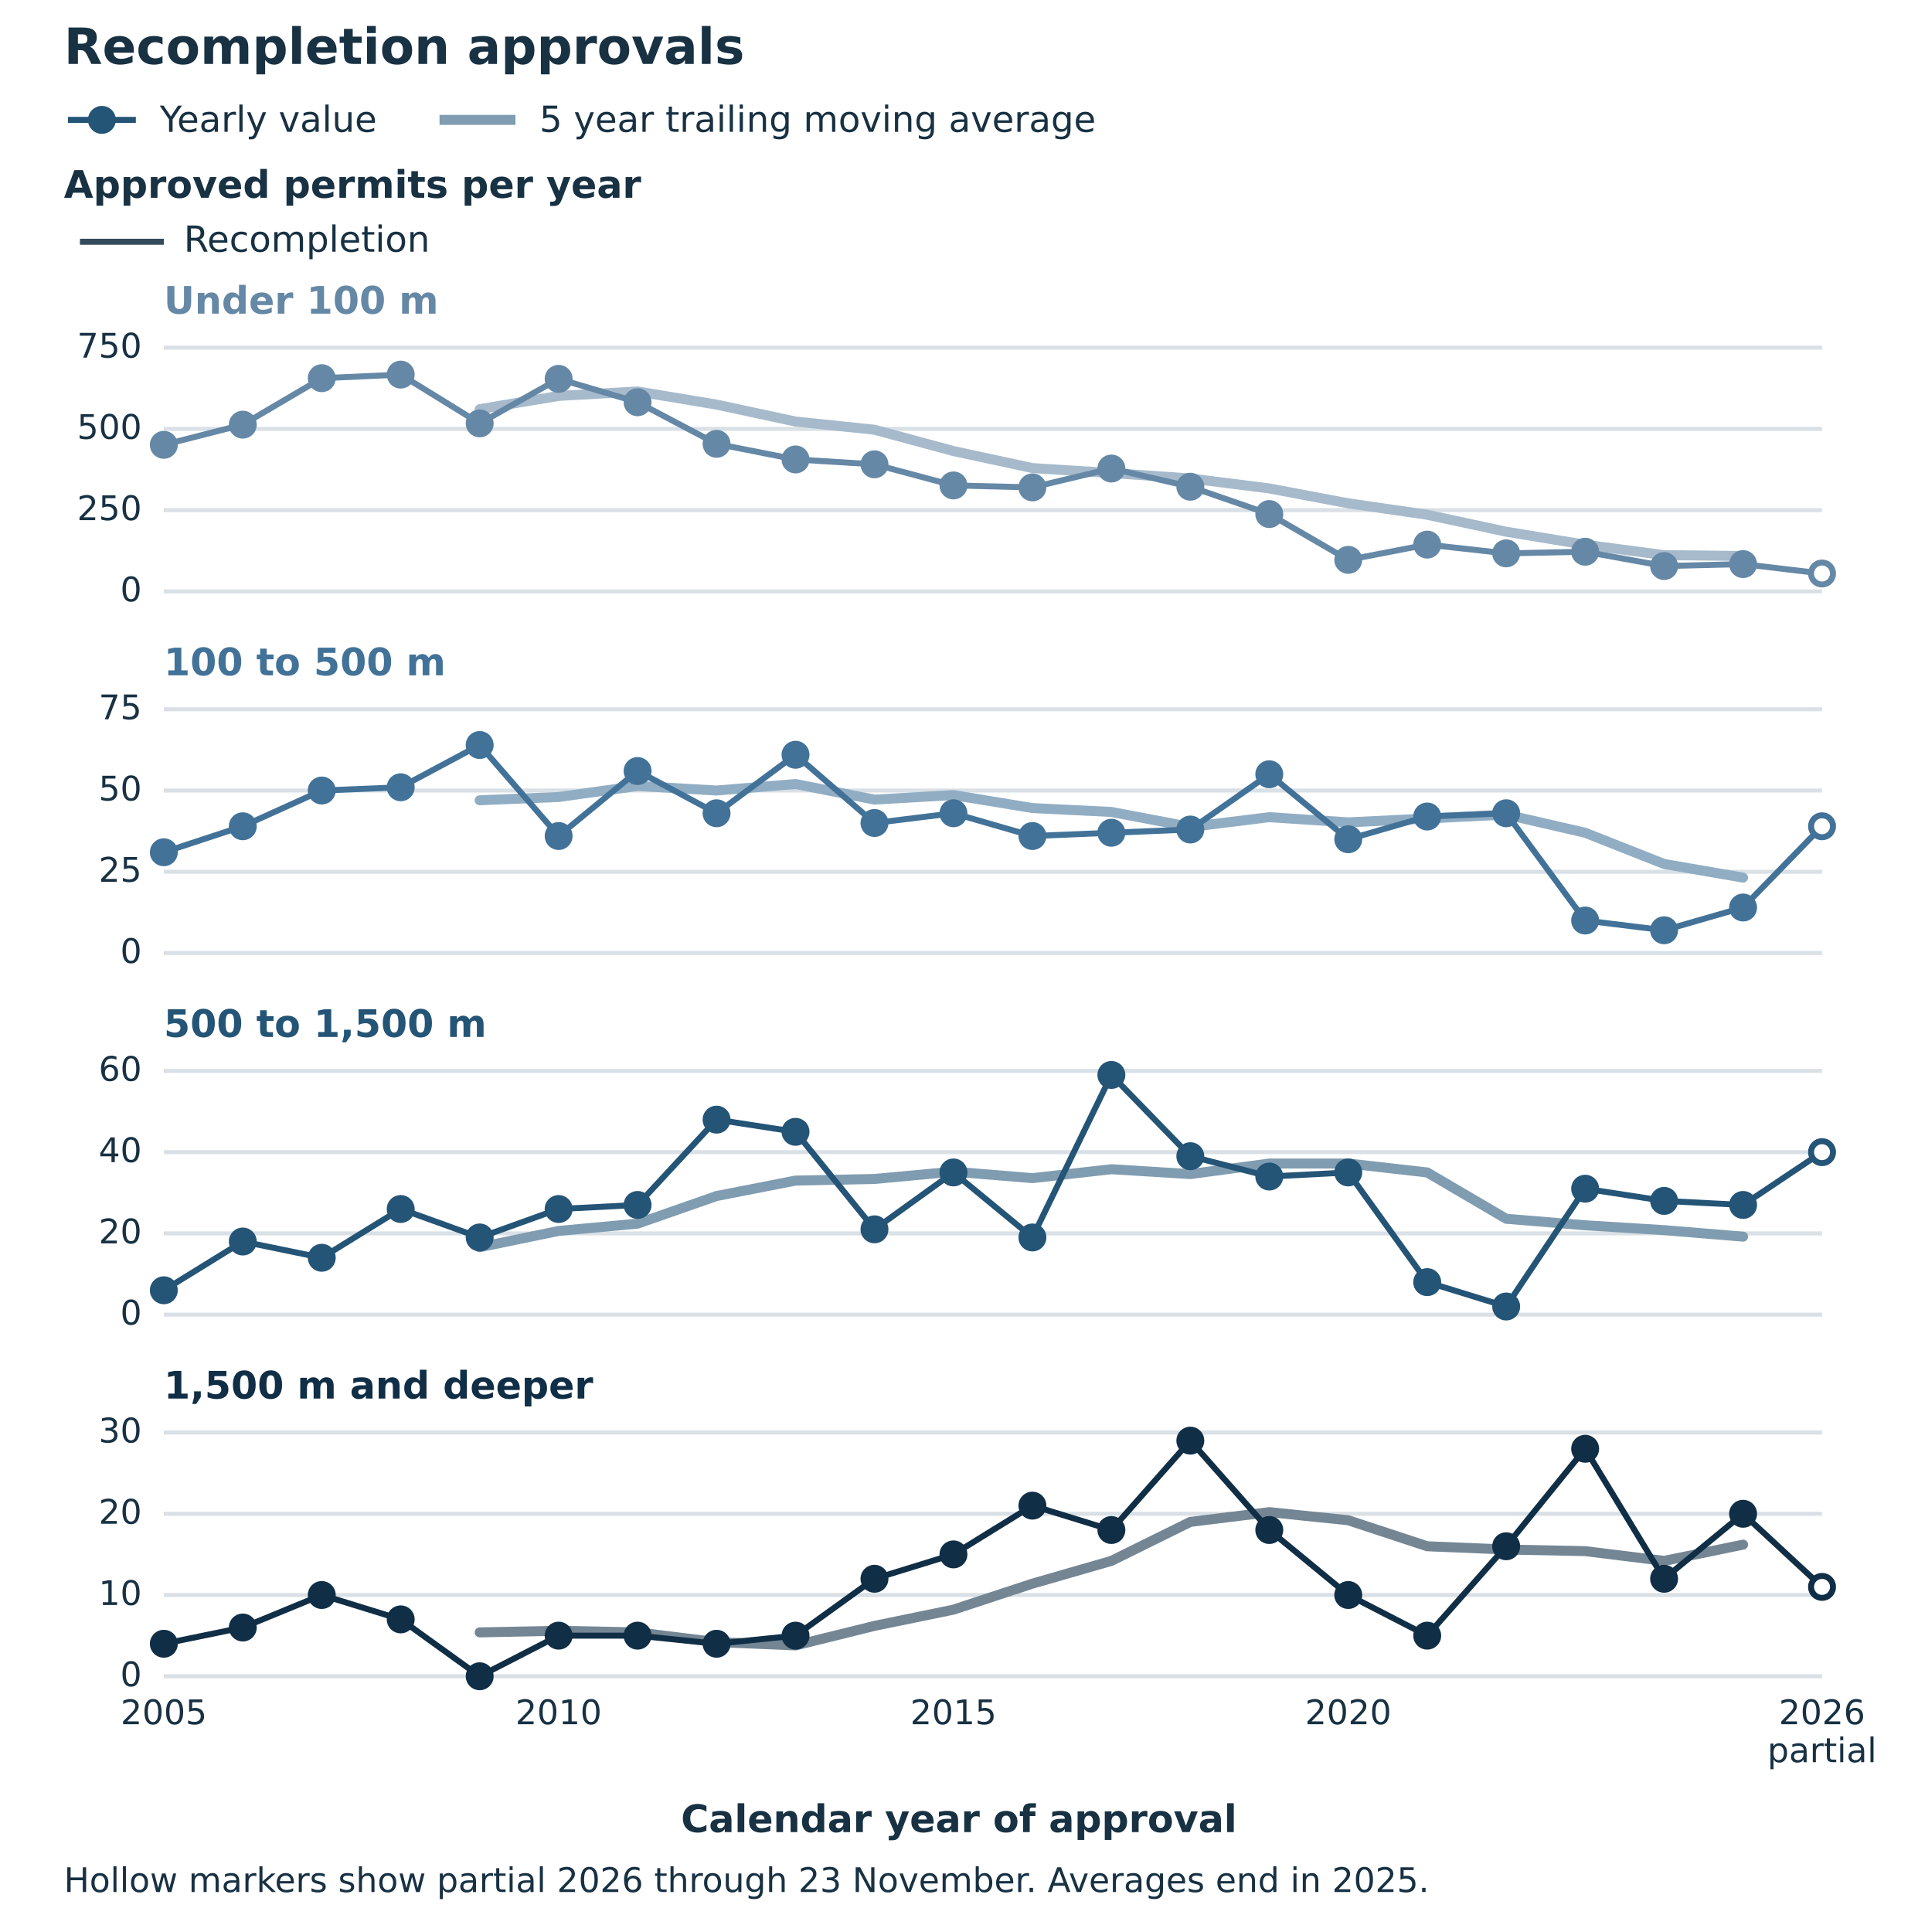
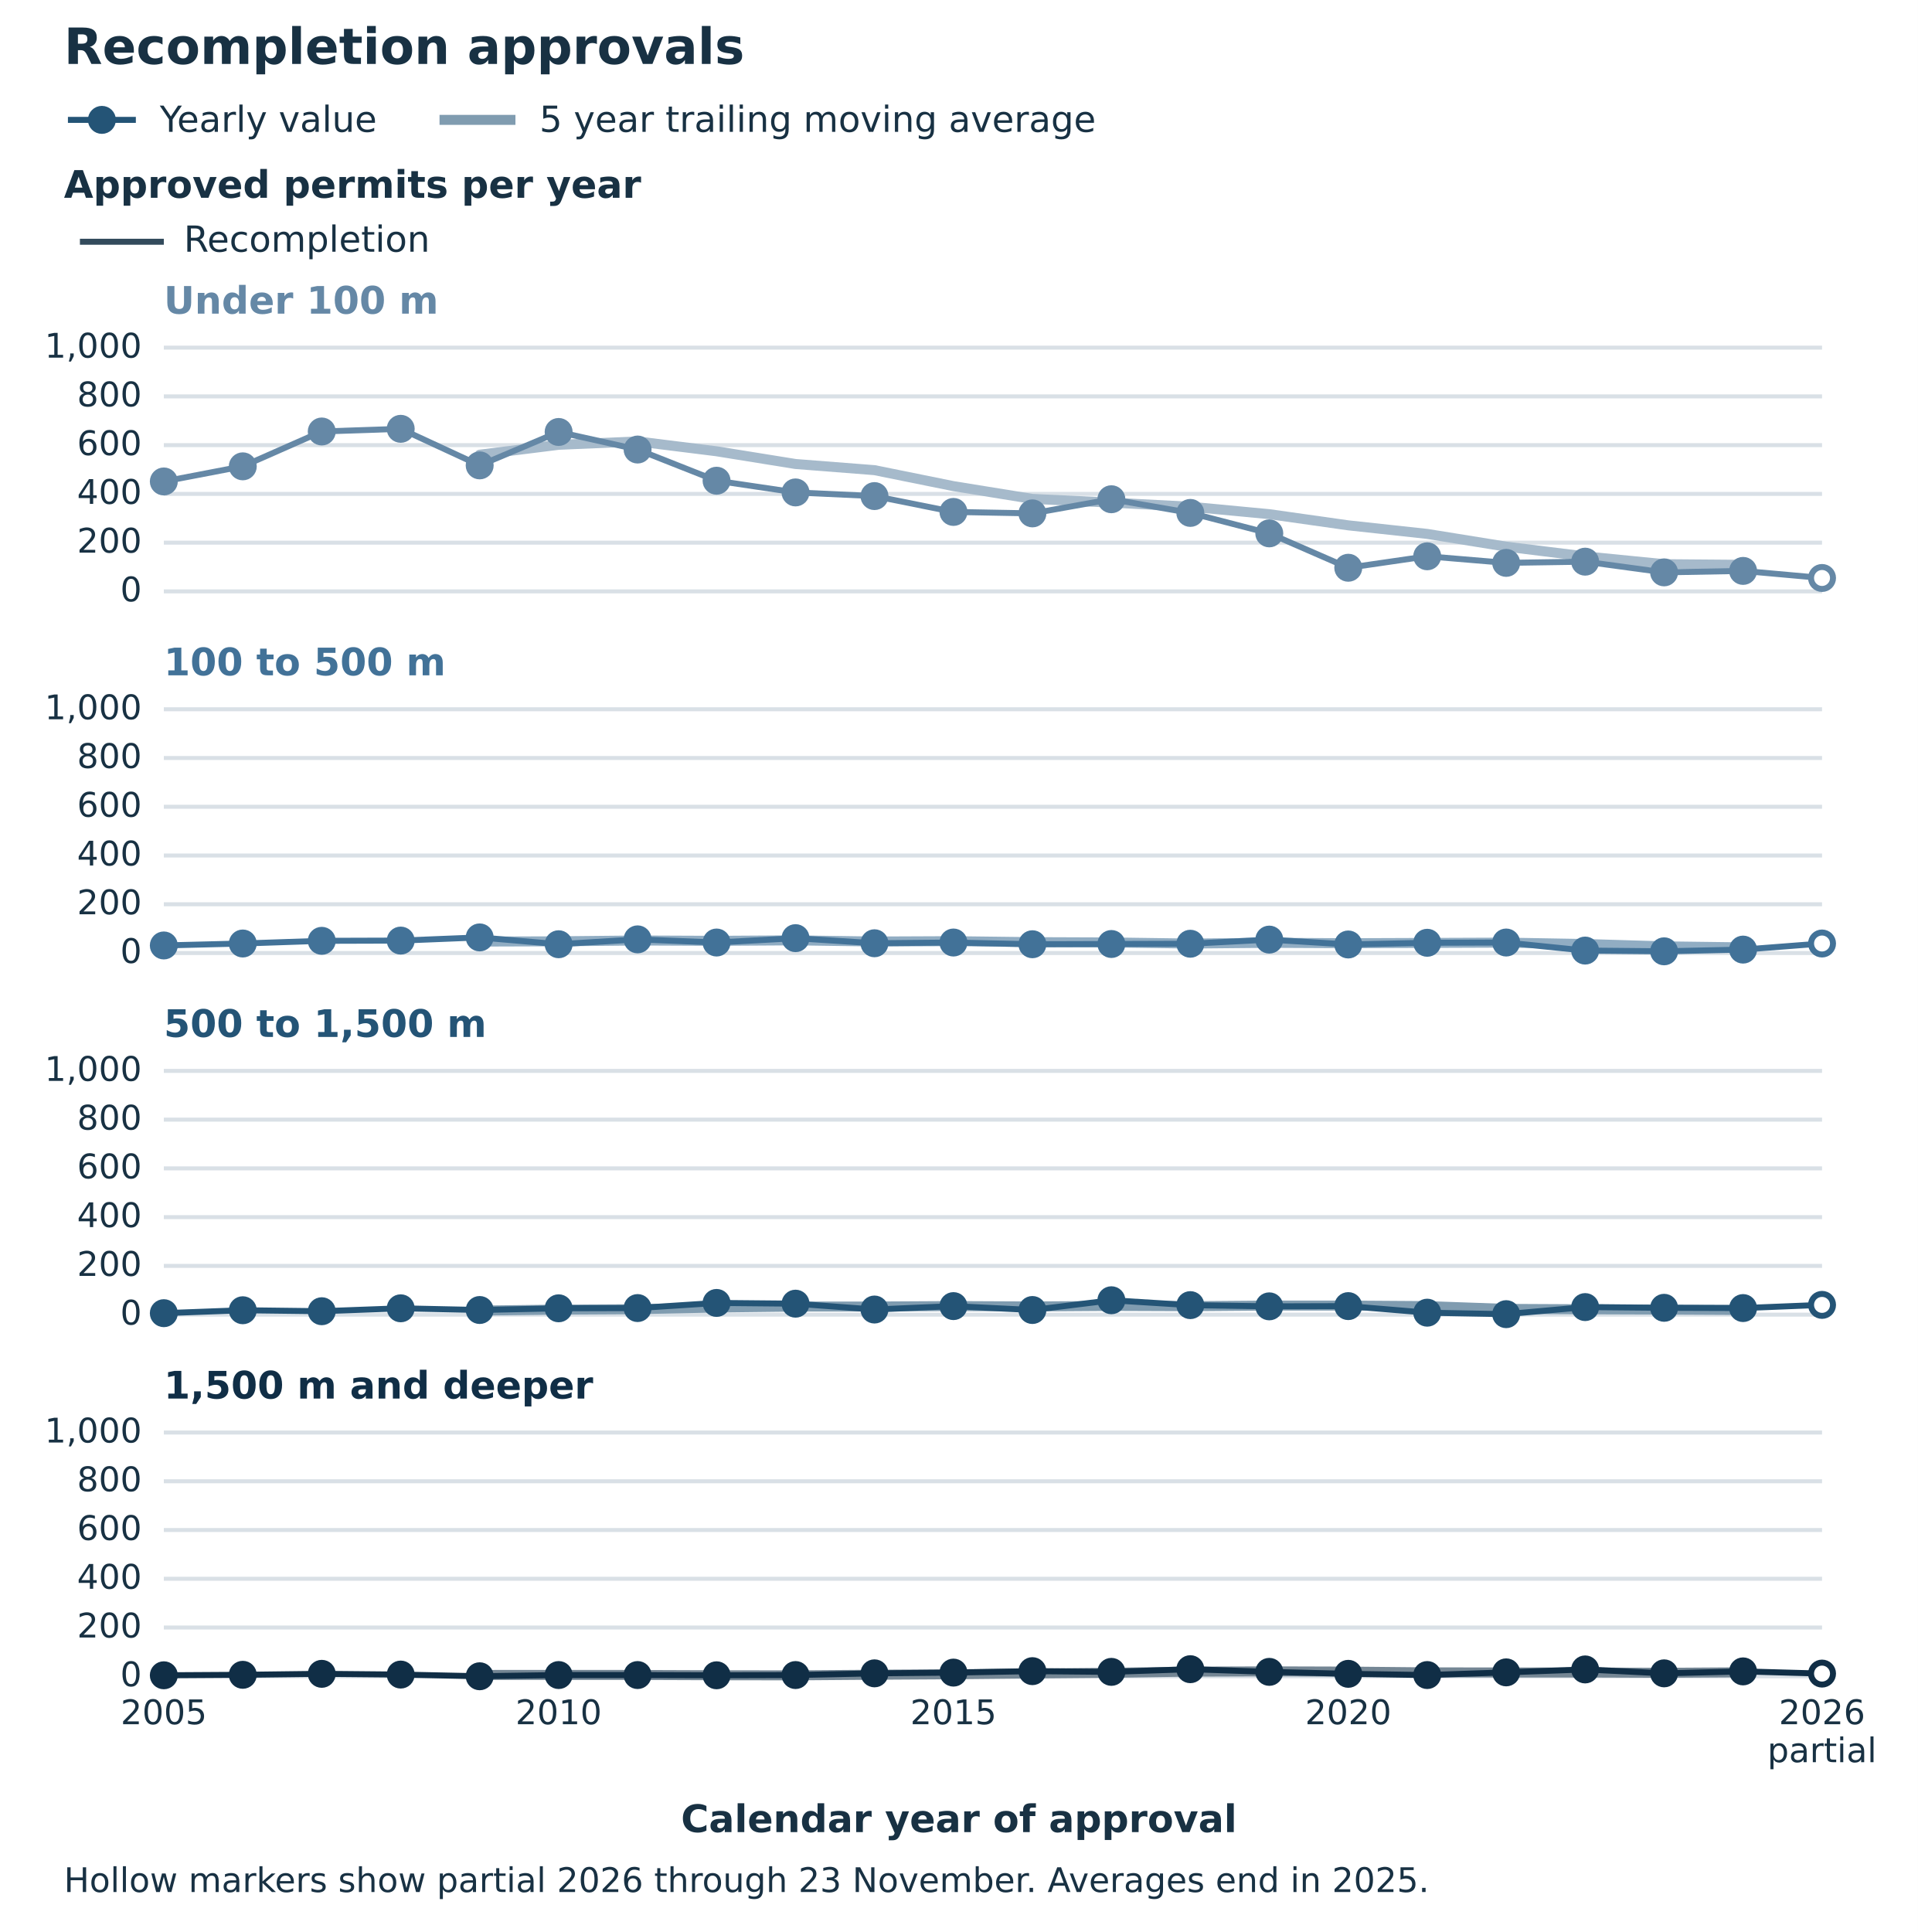
<svg xmlns="http://www.w3.org/2000/svg" role="img" aria-label="Recompletion approvals" font-family="'DejaVu Sans','Segoe UI',Arial,sans-serif" fill="#183143" width="960" height="967" viewBox="0 0 960 967">
  <rect width="100%" height="100%" fill="white" />
  <text x="32" y="32" font-size="25" font-weight="bold">Recompletion approvals</text>
  <line x1="34" y1="60" x2="68" y2="60" stroke="#245476" stroke-width="3" />
  <circle cx="51" cy="60" r="5.5" stroke="#245476" stroke-width="3" fill="#245476" />
  <text x="80" y="66" font-size="18">Yearly value</text>
  <line x1="220" y1="60" x2="258" y2="60" stroke="#809cb0" stroke-width="5" />
  <text x="270" y="66" font-size="18">5 year trailing moving average</text>
  <text x="32" y="99" font-size="19" font-weight="bold">Approved permits per year</text>
  <line x1="40" y1="121" x2="82" y2="121" stroke="#334b5c" stroke-width="3" />
  <text x="92" y="126" font-size="18">Recompletion</text>
  <g class="panel">
    <text x="82" y="157" font-size="19" font-weight="bold" fill="#6588a6">Under 100 m</text>
    <line x1="82" y1="296.0" x2="912" y2="296.0" stroke="#d9e0e6" stroke-width="2" />
    <text x="71" y="301.0" font-size="17" text-anchor="end">0</text>
-     <line x1="82" y1="255.333" x2="912" y2="255.333" stroke="#d9e0e6" stroke-width="2" />
-     <text x="71" y="260.333" font-size="17" text-anchor="end">250</text>
-     <line x1="82" y1="214.667" x2="912" y2="214.667" stroke="#d9e0e6" stroke-width="2" />
-     <text x="71" y="219.667" font-size="17" text-anchor="end">500</text>
+     <line x1="82" y1="271.6" x2="912" y2="271.6" stroke="#d9e0e6" stroke-width="2" />
+     <text x="71" y="276.6" font-size="17" text-anchor="end">200</text>
+     <line x1="82" y1="247.2" x2="912" y2="247.2" stroke="#d9e0e6" stroke-width="2" />
+     <text x="71" y="252.2" font-size="17" text-anchor="end">400</text>
+     <line x1="82" y1="222.8" x2="912" y2="222.8" stroke="#d9e0e6" stroke-width="2" />
+     <text x="71" y="227.8" font-size="17" text-anchor="end">600</text>
+     <line x1="82" y1="198.4" x2="912" y2="198.4" stroke="#d9e0e6" stroke-width="2" />
+     <text x="71" y="203.4" font-size="17" text-anchor="end">800</text>
    <line x1="82" y1="174.0" x2="912" y2="174.0" stroke="#d9e0e6" stroke-width="2" />
-     <text x="71" y="179.0" font-size="17" text-anchor="end">750</text>
-     <path d="M240.10,204.78 l0,0 L279.62,198.17 L319.14,195.93 L358.67,202.50 L398.19,210.99 L437.71,215.09 L477.24,225.76 L516.76,234.28 L556.29,236.76 L595.81,239.49 L635.33,244.47 L674.86,251.92 L714.38,257.64 L753.90,266.13 L793.43,272.64 L832.95,277.85 L872.48,278.27" fill="none" stroke="#a6bacb" stroke-width="5" stroke-linecap="round" class="average" />
-     <path d="M82.00,222.64 l0,0 L121.52,212.55 L161.05,189.29 L200.57,187.50 L240.10,211.90 L279.62,189.62 L319.14,201.33 L358.67,222.15 L398.19,229.96 L437.71,232.40 L477.24,242.97 L516.76,243.95 L556.29,234.51 L595.81,243.62 L635.33,257.29 L674.86,280.22 L714.38,272.58 L753.90,276.97 L793.43,276.15 L832.95,283.31 L872.48,282.34 L912.00,287.05" fill="none" stroke="#6588a6" stroke-width="3" stroke-linecap="round" class="yearly" />
-     <circle cx="82.00" cy="222.64" r="5.5" stroke="#6588a6" stroke-width="3" fill="#6588a6" />
-     <circle cx="121.52" cy="212.55" r="5.5" stroke="#6588a6" stroke-width="3" fill="#6588a6" />
-     <circle cx="161.05" cy="189.29" r="5.5" stroke="#6588a6" stroke-width="3" fill="#6588a6" />
-     <circle cx="200.57" cy="187.50" r="5.5" stroke="#6588a6" stroke-width="3" fill="#6588a6" />
-     <circle cx="240.10" cy="211.90" r="5.5" stroke="#6588a6" stroke-width="3" fill="#6588a6" />
-     <circle cx="279.62" cy="189.62" r="5.5" stroke="#6588a6" stroke-width="3" fill="#6588a6" />
-     <circle cx="319.14" cy="201.33" r="5.5" stroke="#6588a6" stroke-width="3" fill="#6588a6" />
-     <circle cx="358.67" cy="222.15" r="5.5" stroke="#6588a6" stroke-width="3" fill="#6588a6" />
-     <circle cx="398.19" cy="229.96" r="5.5" stroke="#6588a6" stroke-width="3" fill="#6588a6" />
-     <circle cx="437.71" cy="232.40" r="5.5" stroke="#6588a6" stroke-width="3" fill="#6588a6" />
-     <circle cx="477.24" cy="242.97" r="5.5" stroke="#6588a6" stroke-width="3" fill="#6588a6" />
-     <circle cx="516.76" cy="243.95" r="5.5" stroke="#6588a6" stroke-width="3" fill="#6588a6" />
-     <circle cx="556.29" cy="234.51" r="5.5" stroke="#6588a6" stroke-width="3" fill="#6588a6" />
-     <circle cx="595.81" cy="243.62" r="5.5" stroke="#6588a6" stroke-width="3" fill="#6588a6" />
-     <circle cx="635.33" cy="257.29" r="5.5" stroke="#6588a6" stroke-width="3" fill="#6588a6" />
-     <circle cx="674.86" cy="280.22" r="5.5" stroke="#6588a6" stroke-width="3" fill="#6588a6" />
-     <circle cx="714.38" cy="272.58" r="5.5" stroke="#6588a6" stroke-width="3" fill="#6588a6" />
-     <circle cx="753.90" cy="276.97" r="5.5" stroke="#6588a6" stroke-width="3" fill="#6588a6" />
-     <circle cx="793.43" cy="276.15" r="5.5" stroke="#6588a6" stroke-width="3" fill="#6588a6" />
-     <circle cx="832.95" cy="283.31" r="5.5" stroke="#6588a6" stroke-width="3" fill="#6588a6" />
-     <circle cx="872.48" cy="282.34" r="5.5" stroke="#6588a6" stroke-width="3" fill="#6588a6" />
-     <circle cx="912.00" cy="287.05" r="5.5" stroke="#6588a6" stroke-width="3" fill="white" />
+     <text x="71" y="179.0" font-size="17" text-anchor="end">1,000</text>
+     <path d="M240.10,227.58 l0,0 L279.62,222.63 L319.14,220.95 L358.67,225.87 L398.19,232.24 L437.71,235.32 L477.24,243.32 L516.76,249.71 L556.29,251.57 L595.81,253.62 L635.33,257.35 L674.86,262.94 L714.38,267.23 L753.90,273.60 L793.43,278.48 L832.95,282.38 L872.48,282.70" fill="none" stroke="#a6bacb" stroke-width="5" stroke-linecap="round" class="average" />
+     <path d="M82.00,240.98 l0,0 L121.52,233.41 L161.05,215.97 L200.57,214.63 L240.10,232.93 L279.62,216.21 L319.14,225.00 L358.67,240.61 L398.19,246.47 L437.71,248.30 L477.24,256.23 L516.76,256.96 L556.29,249.88 L595.81,256.72 L635.33,266.96 L674.86,284.17 L714.38,278.43 L753.90,281.73 L793.43,281.12 L832.95,286.48 L872.48,285.75 L912.00,289.29" fill="none" stroke="#6588a6" stroke-width="3" stroke-linecap="round" class="yearly" />
+     <circle cx="82.00" cy="240.98" r="5.5" stroke="#6588a6" stroke-width="3" fill="#6588a6" />
+     <circle cx="121.52" cy="233.41" r="5.5" stroke="#6588a6" stroke-width="3" fill="#6588a6" />
+     <circle cx="161.05" cy="215.97" r="5.5" stroke="#6588a6" stroke-width="3" fill="#6588a6" />
+     <circle cx="200.57" cy="214.63" r="5.5" stroke="#6588a6" stroke-width="3" fill="#6588a6" />
+     <circle cx="240.10" cy="232.93" r="5.5" stroke="#6588a6" stroke-width="3" fill="#6588a6" />
+     <circle cx="279.62" cy="216.21" r="5.5" stroke="#6588a6" stroke-width="3" fill="#6588a6" />
+     <circle cx="319.14" cy="225.00" r="5.5" stroke="#6588a6" stroke-width="3" fill="#6588a6" />
+     <circle cx="358.67" cy="240.61" r="5.5" stroke="#6588a6" stroke-width="3" fill="#6588a6" />
+     <circle cx="398.19" cy="246.47" r="5.5" stroke="#6588a6" stroke-width="3" fill="#6588a6" />
+     <circle cx="437.71" cy="248.30" r="5.5" stroke="#6588a6" stroke-width="3" fill="#6588a6" />
+     <circle cx="477.24" cy="256.23" r="5.5" stroke="#6588a6" stroke-width="3" fill="#6588a6" />
+     <circle cx="516.76" cy="256.96" r="5.5" stroke="#6588a6" stroke-width="3" fill="#6588a6" />
+     <circle cx="556.29" cy="249.88" r="5.5" stroke="#6588a6" stroke-width="3" fill="#6588a6" />
+     <circle cx="595.81" cy="256.72" r="5.5" stroke="#6588a6" stroke-width="3" fill="#6588a6" />
+     <circle cx="635.33" cy="266.96" r="5.5" stroke="#6588a6" stroke-width="3" fill="#6588a6" />
+     <circle cx="674.86" cy="284.17" r="5.5" stroke="#6588a6" stroke-width="3" fill="#6588a6" />
+     <circle cx="714.38" cy="278.43" r="5.5" stroke="#6588a6" stroke-width="3" fill="#6588a6" />
+     <circle cx="753.90" cy="281.73" r="5.5" stroke="#6588a6" stroke-width="3" fill="#6588a6" />
+     <circle cx="793.43" cy="281.12" r="5.5" stroke="#6588a6" stroke-width="3" fill="#6588a6" />
+     <circle cx="832.95" cy="286.48" r="5.5" stroke="#6588a6" stroke-width="3" fill="#6588a6" />
+     <circle cx="872.48" cy="285.75" r="5.5" stroke="#6588a6" stroke-width="3" fill="#6588a6" />
+     <circle cx="912.00" cy="289.29" r="5.5" stroke="#6588a6" stroke-width="3" fill="white" />
  </g>
  <g class="panel">
    <text x="82" y="338" font-size="19" font-weight="bold" fill="#427298">100 to 500 m</text>
    <line x1="82" y1="477.0" x2="912" y2="477.0" stroke="#d9e0e6" stroke-width="2" />
    <text x="71" y="482.0" font-size="17" text-anchor="end">0</text>
-     <line x1="82" y1="436.333" x2="912" y2="436.333" stroke="#d9e0e6" stroke-width="2" />
-     <text x="71" y="441.333" font-size="17" text-anchor="end">25</text>
-     <line x1="82" y1="395.667" x2="912" y2="395.667" stroke="#d9e0e6" stroke-width="2" />
-     <text x="71" y="400.667" font-size="17" text-anchor="end">50</text>
+     <line x1="82" y1="452.6" x2="912" y2="452.6" stroke="#d9e0e6" stroke-width="2" />
+     <text x="71" y="457.6" font-size="17" text-anchor="end">200</text>
+     <line x1="82" y1="428.2" x2="912" y2="428.2" stroke="#d9e0e6" stroke-width="2" />
+     <text x="71" y="433.2" font-size="17" text-anchor="end">400</text>
+     <line x1="82" y1="403.8" x2="912" y2="403.8" stroke="#d9e0e6" stroke-width="2" />
+     <text x="71" y="408.8" font-size="17" text-anchor="end">600</text>
+     <line x1="82" y1="379.4" x2="912" y2="379.4" stroke="#d9e0e6" stroke-width="2" />
+     <text x="71" y="384.4" font-size="17" text-anchor="end">800</text>
    <line x1="82" y1="355.0" x2="912" y2="355.0" stroke="#d9e0e6" stroke-width="2" />
-     <text x="71" y="360.0" font-size="17" text-anchor="end">75</text>
-     <path d="M240.10,400.55 l0,0 L279.62,398.92 L319.14,393.39 L358.67,395.67 L398.19,392.41 L437.71,400.22 L477.24,397.94 L516.76,404.45 L556.29,406.40 L595.81,413.89 L635.33,409.01 L674.86,411.61 L714.38,409.66 L753.90,407.70 L793.43,416.81 L832.95,432.43 L872.48,439.26" fill="none" stroke="#91adc3" stroke-width="5" stroke-linecap="round" class="average" />
-     <path d="M82.00,426.57 l0,0 L121.52,413.56 L161.05,395.67 L200.57,394.04 L240.10,372.89 L279.62,418.44 L319.14,385.91 L358.67,407.05 L398.19,377.77 L437.71,411.93 L477.24,407.05 L516.76,418.44 L556.29,416.81 L595.81,415.19 L635.33,387.53 L674.86,420.07 L714.38,408.68 L753.90,407.05 L793.43,460.73 L832.95,465.61 L872.48,454.23 L912.00,413.56" fill="none" stroke="#427298" stroke-width="3" stroke-linecap="round" class="yearly" />
-     <circle cx="82.00" cy="426.57" r="5.5" stroke="#427298" stroke-width="3" fill="#427298" />
-     <circle cx="121.52" cy="413.56" r="5.5" stroke="#427298" stroke-width="3" fill="#427298" />
-     <circle cx="161.05" cy="395.67" r="5.5" stroke="#427298" stroke-width="3" fill="#427298" />
-     <circle cx="200.57" cy="394.04" r="5.5" stroke="#427298" stroke-width="3" fill="#427298" />
-     <circle cx="240.10" cy="372.89" r="5.5" stroke="#427298" stroke-width="3" fill="#427298" />
-     <circle cx="279.62" cy="418.44" r="5.5" stroke="#427298" stroke-width="3" fill="#427298" />
-     <circle cx="319.14" cy="385.91" r="5.5" stroke="#427298" stroke-width="3" fill="#427298" />
-     <circle cx="358.67" cy="407.05" r="5.5" stroke="#427298" stroke-width="3" fill="#427298" />
-     <circle cx="398.19" cy="377.77" r="5.5" stroke="#427298" stroke-width="3" fill="#427298" />
-     <circle cx="437.71" cy="411.93" r="5.5" stroke="#427298" stroke-width="3" fill="#427298" />
-     <circle cx="477.24" cy="407.05" r="5.5" stroke="#427298" stroke-width="3" fill="#427298" />
-     <circle cx="516.76" cy="418.44" r="5.5" stroke="#427298" stroke-width="3" fill="#427298" />
-     <circle cx="556.29" cy="416.81" r="5.5" stroke="#427298" stroke-width="3" fill="#427298" />
-     <circle cx="595.81" cy="415.19" r="5.5" stroke="#427298" stroke-width="3" fill="#427298" />
-     <circle cx="635.33" cy="387.53" r="5.5" stroke="#427298" stroke-width="3" fill="#427298" />
-     <circle cx="674.86" cy="420.07" r="5.5" stroke="#427298" stroke-width="3" fill="#427298" />
-     <circle cx="714.38" cy="408.68" r="5.5" stroke="#427298" stroke-width="3" fill="#427298" />
-     <circle cx="753.90" cy="407.05" r="5.5" stroke="#427298" stroke-width="3" fill="#427298" />
-     <circle cx="793.43" cy="460.73" r="5.5" stroke="#427298" stroke-width="3" fill="#427298" />
-     <circle cx="832.95" cy="465.61" r="5.5" stroke="#427298" stroke-width="3" fill="#427298" />
-     <circle cx="872.48" cy="454.23" r="5.5" stroke="#427298" stroke-width="3" fill="#427298" />
-     <circle cx="912.00" cy="413.56" r="5.5" stroke="#427298" stroke-width="3" fill="white" />
+     <text x="71" y="360.0" font-size="17" text-anchor="end">1,000</text>
+     <path d="M240.10,471.27 l0,0 L279.62,471.14 L319.14,470.73 L358.67,470.90 L398.19,470.66 L437.71,471.24 L477.24,471.07 L516.76,471.56 L556.29,471.71 L595.81,472.27 L635.33,471.90 L674.86,472.10 L714.38,471.95 L753.90,471.80 L793.43,472.49 L832.95,473.66 L872.48,474.17" fill="none" stroke="#91adc3" stroke-width="5" stroke-linecap="round" class="average" />
+     <path d="M82.00,473.22 l0,0 L121.52,472.24 L161.05,470.90 L200.57,470.78 L240.10,469.19 L279.62,472.61 L319.14,470.17 L358.67,471.75 L398.19,469.56 L437.71,472.12 L477.24,471.75 L516.76,472.61 L556.29,472.49 L595.81,472.36 L635.33,470.29 L674.86,472.73 L714.38,471.88 L753.90,471.75 L793.43,475.78 L832.95,476.15 L872.48,475.29 L912.00,472.24" fill="none" stroke="#427298" stroke-width="3" stroke-linecap="round" class="yearly" />
+     <circle cx="82.00" cy="473.22" r="5.5" stroke="#427298" stroke-width="3" fill="#427298" />
+     <circle cx="121.52" cy="472.24" r="5.5" stroke="#427298" stroke-width="3" fill="#427298" />
+     <circle cx="161.05" cy="470.90" r="5.5" stroke="#427298" stroke-width="3" fill="#427298" />
+     <circle cx="200.57" cy="470.78" r="5.5" stroke="#427298" stroke-width="3" fill="#427298" />
+     <circle cx="240.10" cy="469.19" r="5.5" stroke="#427298" stroke-width="3" fill="#427298" />
+     <circle cx="279.62" cy="472.61" r="5.5" stroke="#427298" stroke-width="3" fill="#427298" />
+     <circle cx="319.14" cy="470.17" r="5.5" stroke="#427298" stroke-width="3" fill="#427298" />
+     <circle cx="358.67" cy="471.75" r="5.5" stroke="#427298" stroke-width="3" fill="#427298" />
+     <circle cx="398.19" cy="469.56" r="5.5" stroke="#427298" stroke-width="3" fill="#427298" />
+     <circle cx="437.71" cy="472.12" r="5.5" stroke="#427298" stroke-width="3" fill="#427298" />
+     <circle cx="477.24" cy="471.75" r="5.5" stroke="#427298" stroke-width="3" fill="#427298" />
+     <circle cx="516.76" cy="472.61" r="5.5" stroke="#427298" stroke-width="3" fill="#427298" />
+     <circle cx="556.29" cy="472.49" r="5.5" stroke="#427298" stroke-width="3" fill="#427298" />
+     <circle cx="595.81" cy="472.36" r="5.5" stroke="#427298" stroke-width="3" fill="#427298" />
+     <circle cx="635.33" cy="470.29" r="5.5" stroke="#427298" stroke-width="3" fill="#427298" />
+     <circle cx="674.86" cy="472.73" r="5.5" stroke="#427298" stroke-width="3" fill="#427298" />
+     <circle cx="714.38" cy="471.88" r="5.5" stroke="#427298" stroke-width="3" fill="#427298" />
+     <circle cx="753.90" cy="471.75" r="5.5" stroke="#427298" stroke-width="3" fill="#427298" />
+     <circle cx="793.43" cy="475.78" r="5.5" stroke="#427298" stroke-width="3" fill="#427298" />
+     <circle cx="832.95" cy="476.15" r="5.5" stroke="#427298" stroke-width="3" fill="#427298" />
+     <circle cx="872.48" cy="475.29" r="5.5" stroke="#427298" stroke-width="3" fill="#427298" />
+     <circle cx="912.00" cy="472.24" r="5.5" stroke="#427298" stroke-width="3" fill="white" />
  </g>
  <g class="panel">
    <text x="82" y="519" font-size="19" font-weight="bold" fill="#245476">500 to 1,500 m</text>
    <line x1="82" y1="658.0" x2="912" y2="658.0" stroke="#d9e0e6" stroke-width="2" />
    <text x="71" y="663.0" font-size="17" text-anchor="end">0</text>
-     <line x1="82" y1="617.333" x2="912" y2="617.333" stroke="#d9e0e6" stroke-width="2" />
-     <text x="71" y="622.333" font-size="17" text-anchor="end">20</text>
-     <line x1="82" y1="576.667" x2="912" y2="576.667" stroke="#d9e0e6" stroke-width="2" />
-     <text x="71" y="581.667" font-size="17" text-anchor="end">40</text>
+     <line x1="82" y1="633.6" x2="912" y2="633.6" stroke="#d9e0e6" stroke-width="2" />
+     <text x="71" y="638.6" font-size="17" text-anchor="end">200</text>
+     <line x1="82" y1="609.2" x2="912" y2="609.2" stroke="#d9e0e6" stroke-width="2" />
+     <text x="71" y="614.2" font-size="17" text-anchor="end">400</text>
+     <line x1="82" y1="584.8" x2="912" y2="584.8" stroke="#d9e0e6" stroke-width="2" />
+     <text x="71" y="589.8" font-size="17" text-anchor="end">600</text>
+     <line x1="82" y1="560.4" x2="912" y2="560.4" stroke="#d9e0e6" stroke-width="2" />
+     <text x="71" y="565.4" font-size="17" text-anchor="end">800</text>
    <line x1="82" y1="536.0" x2="912" y2="536.0" stroke="#d9e0e6" stroke-width="2" />
-     <text x="71" y="541.0" font-size="17" text-anchor="end">60</text>
-     <path d="M240.10,624.25 l0,0 L279.62,616.11 L319.14,612.45 L358.67,598.63 L398.19,590.90 L437.71,590.09 L477.24,586.43 L516.76,589.68 L556.29,585.21 L595.81,587.65 L635.33,582.36 L674.86,582.36 L714.38,586.83 L753.90,610.01 L793.43,613.27 L832.95,615.71 L872.48,618.96" fill="none" stroke="#809cb0" stroke-width="5" stroke-linecap="round" class="average" />
-     <path d="M82.00,645.80 l0,0 L121.52,621.40 L161.05,629.53 L200.57,605.13 L240.10,619.37 L279.62,605.13 L319.14,603.10 L358.67,560.40 L398.19,566.50 L437.71,615.30 L477.24,586.83 L516.76,619.37 L556.29,538.03 L595.81,578.70 L635.33,588.87 L674.86,586.83 L714.38,641.73 L753.90,653.93 L793.43,594.97 L832.95,601.07 L872.48,603.10 L912.00,576.67" fill="none" stroke="#245476" stroke-width="3" stroke-linecap="round" class="yearly" />
-     <circle cx="82.00" cy="645.80" r="5.5" stroke="#245476" stroke-width="3" fill="#245476" />
-     <circle cx="121.52" cy="621.40" r="5.5" stroke="#245476" stroke-width="3" fill="#245476" />
-     <circle cx="161.05" cy="629.53" r="5.5" stroke="#245476" stroke-width="3" fill="#245476" />
-     <circle cx="200.57" cy="605.13" r="5.5" stroke="#245476" stroke-width="3" fill="#245476" />
-     <circle cx="240.10" cy="619.37" r="5.5" stroke="#245476" stroke-width="3" fill="#245476" />
-     <circle cx="279.62" cy="605.13" r="5.5" stroke="#245476" stroke-width="3" fill="#245476" />
-     <circle cx="319.14" cy="603.10" r="5.5" stroke="#245476" stroke-width="3" fill="#245476" />
-     <circle cx="358.67" cy="560.40" r="5.5" stroke="#245476" stroke-width="3" fill="#245476" />
-     <circle cx="398.19" cy="566.50" r="5.5" stroke="#245476" stroke-width="3" fill="#245476" />
-     <circle cx="437.71" cy="615.30" r="5.5" stroke="#245476" stroke-width="3" fill="#245476" />
-     <circle cx="477.24" cy="586.83" r="5.5" stroke="#245476" stroke-width="3" fill="#245476" />
-     <circle cx="516.76" cy="619.37" r="5.5" stroke="#245476" stroke-width="3" fill="#245476" />
-     <circle cx="556.29" cy="538.03" r="5.5" stroke="#245476" stroke-width="3" fill="#245476" />
-     <circle cx="595.81" cy="578.70" r="5.5" stroke="#245476" stroke-width="3" fill="#245476" />
-     <circle cx="635.33" cy="588.87" r="5.5" stroke="#245476" stroke-width="3" fill="#245476" />
-     <circle cx="674.86" cy="586.83" r="5.5" stroke="#245476" stroke-width="3" fill="#245476" />
-     <circle cx="714.38" cy="641.73" r="5.5" stroke="#245476" stroke-width="3" fill="#245476" />
-     <circle cx="753.90" cy="653.93" r="5.5" stroke="#245476" stroke-width="3" fill="#245476" />
-     <circle cx="793.43" cy="594.97" r="5.5" stroke="#245476" stroke-width="3" fill="#245476" />
-     <circle cx="832.95" cy="601.07" r="5.5" stroke="#245476" stroke-width="3" fill="#245476" />
-     <circle cx="872.48" cy="603.10" r="5.5" stroke="#245476" stroke-width="3" fill="#245476" />
-     <circle cx="912.00" cy="576.67" r="5.5" stroke="#245476" stroke-width="3" fill="white" />
+     <text x="71" y="541.0" font-size="17" text-anchor="end">1,000</text>
+     <path d="M240.10,655.97 l0,0 L279.62,655.49 L319.14,655.27 L358.67,654.44 L398.19,653.97 L437.71,653.93 L477.24,653.71 L516.76,653.90 L556.29,653.63 L595.81,653.78 L635.33,653.46 L674.86,653.46 L714.38,653.73 L753.90,655.12 L793.43,655.32 L832.95,655.46 L872.48,655.66" fill="none" stroke="#809cb0" stroke-width="5" stroke-linecap="round" class="average" />
+     <path d="M82.00,657.27 l0,0 L121.52,655.80 L161.05,656.29 L200.57,654.83 L240.10,655.68 L279.62,654.83 L319.14,654.71 L358.67,652.14 L398.19,652.51 L437.71,655.44 L477.24,653.73 L516.76,655.68 L556.29,650.80 L595.81,653.24 L635.33,653.85 L674.86,653.73 L714.38,657.02 L753.90,657.76 L793.43,654.22 L832.95,654.58 L872.48,654.71 L912.00,653.12" fill="none" stroke="#245476" stroke-width="3" stroke-linecap="round" class="yearly" />
+     <circle cx="82.00" cy="657.27" r="5.5" stroke="#245476" stroke-width="3" fill="#245476" />
+     <circle cx="121.52" cy="655.80" r="5.5" stroke="#245476" stroke-width="3" fill="#245476" />
+     <circle cx="161.05" cy="656.29" r="5.5" stroke="#245476" stroke-width="3" fill="#245476" />
+     <circle cx="200.57" cy="654.83" r="5.5" stroke="#245476" stroke-width="3" fill="#245476" />
+     <circle cx="240.10" cy="655.68" r="5.5" stroke="#245476" stroke-width="3" fill="#245476" />
+     <circle cx="279.62" cy="654.83" r="5.5" stroke="#245476" stroke-width="3" fill="#245476" />
+     <circle cx="319.14" cy="654.71" r="5.5" stroke="#245476" stroke-width="3" fill="#245476" />
+     <circle cx="358.67" cy="652.14" r="5.5" stroke="#245476" stroke-width="3" fill="#245476" />
+     <circle cx="398.19" cy="652.51" r="5.5" stroke="#245476" stroke-width="3" fill="#245476" />
+     <circle cx="437.71" cy="655.44" r="5.5" stroke="#245476" stroke-width="3" fill="#245476" />
+     <circle cx="477.24" cy="653.73" r="5.5" stroke="#245476" stroke-width="3" fill="#245476" />
+     <circle cx="516.76" cy="655.68" r="5.5" stroke="#245476" stroke-width="3" fill="#245476" />
+     <circle cx="556.29" cy="650.80" r="5.5" stroke="#245476" stroke-width="3" fill="#245476" />
+     <circle cx="595.81" cy="653.24" r="5.5" stroke="#245476" stroke-width="3" fill="#245476" />
+     <circle cx="635.33" cy="653.85" r="5.5" stroke="#245476" stroke-width="3" fill="#245476" />
+     <circle cx="674.86" cy="653.73" r="5.5" stroke="#245476" stroke-width="3" fill="#245476" />
+     <circle cx="714.38" cy="657.02" r="5.5" stroke="#245476" stroke-width="3" fill="#245476" />
+     <circle cx="753.90" cy="657.76" r="5.5" stroke="#245476" stroke-width="3" fill="#245476" />
+     <circle cx="793.43" cy="654.22" r="5.5" stroke="#245476" stroke-width="3" fill="#245476" />
+     <circle cx="832.95" cy="654.58" r="5.5" stroke="#245476" stroke-width="3" fill="#245476" />
+     <circle cx="872.48" cy="654.71" r="5.5" stroke="#245476" stroke-width="3" fill="#245476" />
+     <circle cx="912.00" cy="653.12" r="5.5" stroke="#245476" stroke-width="3" fill="white" />
  </g>
  <g class="panel">
    <text x="82" y="700" font-size="19" font-weight="bold" fill="#102e46">1,500 m and deeper</text>
    <line x1="82" y1="839.0" x2="912" y2="839.0" stroke="#d9e0e6" stroke-width="2" />
    <text x="71" y="844.0" font-size="17" text-anchor="end">0</text>
-     <line x1="82" y1="798.333" x2="912" y2="798.333" stroke="#d9e0e6" stroke-width="2" />
-     <text x="71" y="803.333" font-size="17" text-anchor="end">10</text>
-     <line x1="82" y1="757.667" x2="912" y2="757.667" stroke="#d9e0e6" stroke-width="2" />
-     <text x="71" y="762.667" font-size="17" text-anchor="end">20</text>
+     <line x1="82" y1="814.6" x2="912" y2="814.6" stroke="#d9e0e6" stroke-width="2" />
+     <text x="71" y="819.6" font-size="17" text-anchor="end">200</text>
+     <line x1="82" y1="790.2" x2="912" y2="790.2" stroke="#d9e0e6" stroke-width="2" />
+     <text x="71" y="795.2" font-size="17" text-anchor="end">400</text>
+     <line x1="82" y1="765.8" x2="912" y2="765.8" stroke="#d9e0e6" stroke-width="2" />
+     <text x="71" y="770.8" font-size="17" text-anchor="end">600</text>
+     <line x1="82" y1="741.4" x2="912" y2="741.4" stroke="#d9e0e6" stroke-width="2" />
+     <text x="71" y="746.4" font-size="17" text-anchor="end">800</text>
    <line x1="82" y1="717.0" x2="912" y2="717.0" stroke="#d9e0e6" stroke-width="2" />
-     <text x="71" y="722.0" font-size="17" text-anchor="end">30</text>
+     <text x="71" y="722.0" font-size="17" text-anchor="end">1,000</text>
    <text x="82.0" y="863" font-size="17" text-anchor="middle">2005</text>
    <text x="279.619" y="863" font-size="17" text-anchor="middle">2010</text>
    <text x="477.238" y="863" font-size="17" text-anchor="middle">2015</text>
    <text x="674.857" y="863" font-size="17" text-anchor="middle">2020</text>
    <text x="912.0" y="863" font-size="17" text-anchor="middle">2026</text>
    <text x="912.0" y="882" font-size="17" text-anchor="middle">partial</text>
-     <path d="M240.10,817.04 l0,0 L279.62,816.23 L319.14,817.04 L358.67,821.92 L398.19,823.55 L437.71,813.79 L477.24,805.65 L516.76,792.64 L556.29,781.25 L595.81,761.73 L635.33,756.85 L674.86,760.92 L714.38,773.93 L753.90,775.56 L793.43,776.37 L832.95,781.25 L872.48,773.12" fill="none" stroke="#748694" stroke-width="5" stroke-linecap="round" class="average" />
-     <path d="M82.00,822.73 l0,0 L121.52,814.60 L161.05,798.33 L200.57,810.53 L240.10,839.00 L279.62,818.67 L319.14,818.67 L358.67,822.73 L398.19,818.67 L437.71,790.20 L477.24,778.00 L516.76,753.60 L556.29,765.80 L595.81,721.07 L635.33,765.80 L674.86,798.33 L714.38,818.67 L753.90,773.93 L793.43,725.13 L832.95,790.20 L872.48,757.67 L912.00,794.27" fill="none" stroke="#102e46" stroke-width="3" stroke-linecap="round" class="yearly" />
-     <circle cx="82.00" cy="822.73" r="5.5" stroke="#102e46" stroke-width="3" fill="#102e46" />
-     <circle cx="121.52" cy="814.60" r="5.5" stroke="#102e46" stroke-width="3" fill="#102e46" />
-     <circle cx="161.05" cy="798.33" r="5.5" stroke="#102e46" stroke-width="3" fill="#102e46" />
-     <circle cx="200.57" cy="810.53" r="5.5" stroke="#102e46" stroke-width="3" fill="#102e46" />
+     <path d="M240.10,838.34 l0,0 L279.62,838.32 L319.14,838.34 L358.67,838.49 L398.19,838.54 L437.71,838.24 L477.24,838.00 L516.76,837.61 L556.29,837.27 L595.81,836.68 L635.33,836.54 L674.86,836.66 L714.38,837.05 L753.90,837.10 L793.43,837.12 L832.95,837.27 L872.48,837.02" fill="none" stroke="#748694" stroke-width="5" stroke-linecap="round" class="average" />
+     <path d="M82.00,838.51 l0,0 L121.52,838.27 L161.05,837.78 L200.57,838.15 L240.10,839.00 L279.62,838.39 L319.14,838.39 L358.67,838.51 L398.19,838.39 L437.71,837.54 L477.24,837.17 L516.76,836.44 L556.29,836.80 L595.81,835.46 L635.33,836.80 L674.86,837.78 L714.38,838.39 L753.90,837.05 L793.43,835.58 L832.95,837.54 L872.48,836.56 L912.00,837.66" fill="none" stroke="#102e46" stroke-width="3" stroke-linecap="round" class="yearly" />
+     <circle cx="82.00" cy="838.51" r="5.5" stroke="#102e46" stroke-width="3" fill="#102e46" />
+     <circle cx="121.52" cy="838.27" r="5.5" stroke="#102e46" stroke-width="3" fill="#102e46" />
+     <circle cx="161.05" cy="837.78" r="5.5" stroke="#102e46" stroke-width="3" fill="#102e46" />
+     <circle cx="200.57" cy="838.15" r="5.5" stroke="#102e46" stroke-width="3" fill="#102e46" />
    <circle cx="240.10" cy="839.00" r="5.5" stroke="#102e46" stroke-width="3" fill="#102e46" />
-     <circle cx="279.62" cy="818.67" r="5.5" stroke="#102e46" stroke-width="3" fill="#102e46" />
-     <circle cx="319.14" cy="818.67" r="5.5" stroke="#102e46" stroke-width="3" fill="#102e46" />
-     <circle cx="358.67" cy="822.73" r="5.5" stroke="#102e46" stroke-width="3" fill="#102e46" />
-     <circle cx="398.19" cy="818.67" r="5.5" stroke="#102e46" stroke-width="3" fill="#102e46" />
-     <circle cx="437.71" cy="790.20" r="5.5" stroke="#102e46" stroke-width="3" fill="#102e46" />
-     <circle cx="477.24" cy="778.00" r="5.5" stroke="#102e46" stroke-width="3" fill="#102e46" />
-     <circle cx="516.76" cy="753.60" r="5.5" stroke="#102e46" stroke-width="3" fill="#102e46" />
-     <circle cx="556.29" cy="765.80" r="5.5" stroke="#102e46" stroke-width="3" fill="#102e46" />
-     <circle cx="595.81" cy="721.07" r="5.5" stroke="#102e46" stroke-width="3" fill="#102e46" />
-     <circle cx="635.33" cy="765.80" r="5.5" stroke="#102e46" stroke-width="3" fill="#102e46" />
-     <circle cx="674.86" cy="798.33" r="5.5" stroke="#102e46" stroke-width="3" fill="#102e46" />
-     <circle cx="714.38" cy="818.67" r="5.5" stroke="#102e46" stroke-width="3" fill="#102e46" />
-     <circle cx="753.90" cy="773.93" r="5.5" stroke="#102e46" stroke-width="3" fill="#102e46" />
-     <circle cx="793.43" cy="725.13" r="5.5" stroke="#102e46" stroke-width="3" fill="#102e46" />
-     <circle cx="832.95" cy="790.20" r="5.5" stroke="#102e46" stroke-width="3" fill="#102e46" />
-     <circle cx="872.48" cy="757.67" r="5.5" stroke="#102e46" stroke-width="3" fill="#102e46" />
-     <circle cx="912.00" cy="794.27" r="5.5" stroke="#102e46" stroke-width="3" fill="white" />
+     <circle cx="279.62" cy="838.39" r="5.5" stroke="#102e46" stroke-width="3" fill="#102e46" />
+     <circle cx="319.14" cy="838.39" r="5.5" stroke="#102e46" stroke-width="3" fill="#102e46" />
+     <circle cx="358.67" cy="838.51" r="5.5" stroke="#102e46" stroke-width="3" fill="#102e46" />
+     <circle cx="398.19" cy="838.39" r="5.5" stroke="#102e46" stroke-width="3" fill="#102e46" />
+     <circle cx="437.71" cy="837.54" r="5.5" stroke="#102e46" stroke-width="3" fill="#102e46" />
+     <circle cx="477.24" cy="837.17" r="5.5" stroke="#102e46" stroke-width="3" fill="#102e46" />
+     <circle cx="516.76" cy="836.44" r="5.5" stroke="#102e46" stroke-width="3" fill="#102e46" />
+     <circle cx="556.29" cy="836.80" r="5.5" stroke="#102e46" stroke-width="3" fill="#102e46" />
+     <circle cx="595.81" cy="835.46" r="5.5" stroke="#102e46" stroke-width="3" fill="#102e46" />
+     <circle cx="635.33" cy="836.80" r="5.5" stroke="#102e46" stroke-width="3" fill="#102e46" />
+     <circle cx="674.86" cy="837.78" r="5.5" stroke="#102e46" stroke-width="3" fill="#102e46" />
+     <circle cx="714.38" cy="838.39" r="5.5" stroke="#102e46" stroke-width="3" fill="#102e46" />
+     <circle cx="753.90" cy="837.05" r="5.5" stroke="#102e46" stroke-width="3" fill="#102e46" />
+     <circle cx="793.43" cy="835.58" r="5.5" stroke="#102e46" stroke-width="3" fill="#102e46" />
+     <circle cx="832.95" cy="837.54" r="5.5" stroke="#102e46" stroke-width="3" fill="#102e46" />
+     <circle cx="872.48" cy="836.56" r="5.5" stroke="#102e46" stroke-width="3" fill="#102e46" />
+     <circle cx="912.00" cy="837.66" r="5.5" stroke="#102e46" stroke-width="3" fill="white" />
  </g>
  <text x="480.0" y="917" font-size="19" text-anchor="middle" font-weight="bold">Calendar year of approval</text>
  <text x="32" y="947" font-size="17">Hollow markers show partial 2026 through 23 November. Averages end in 2025.</text>
</svg>
